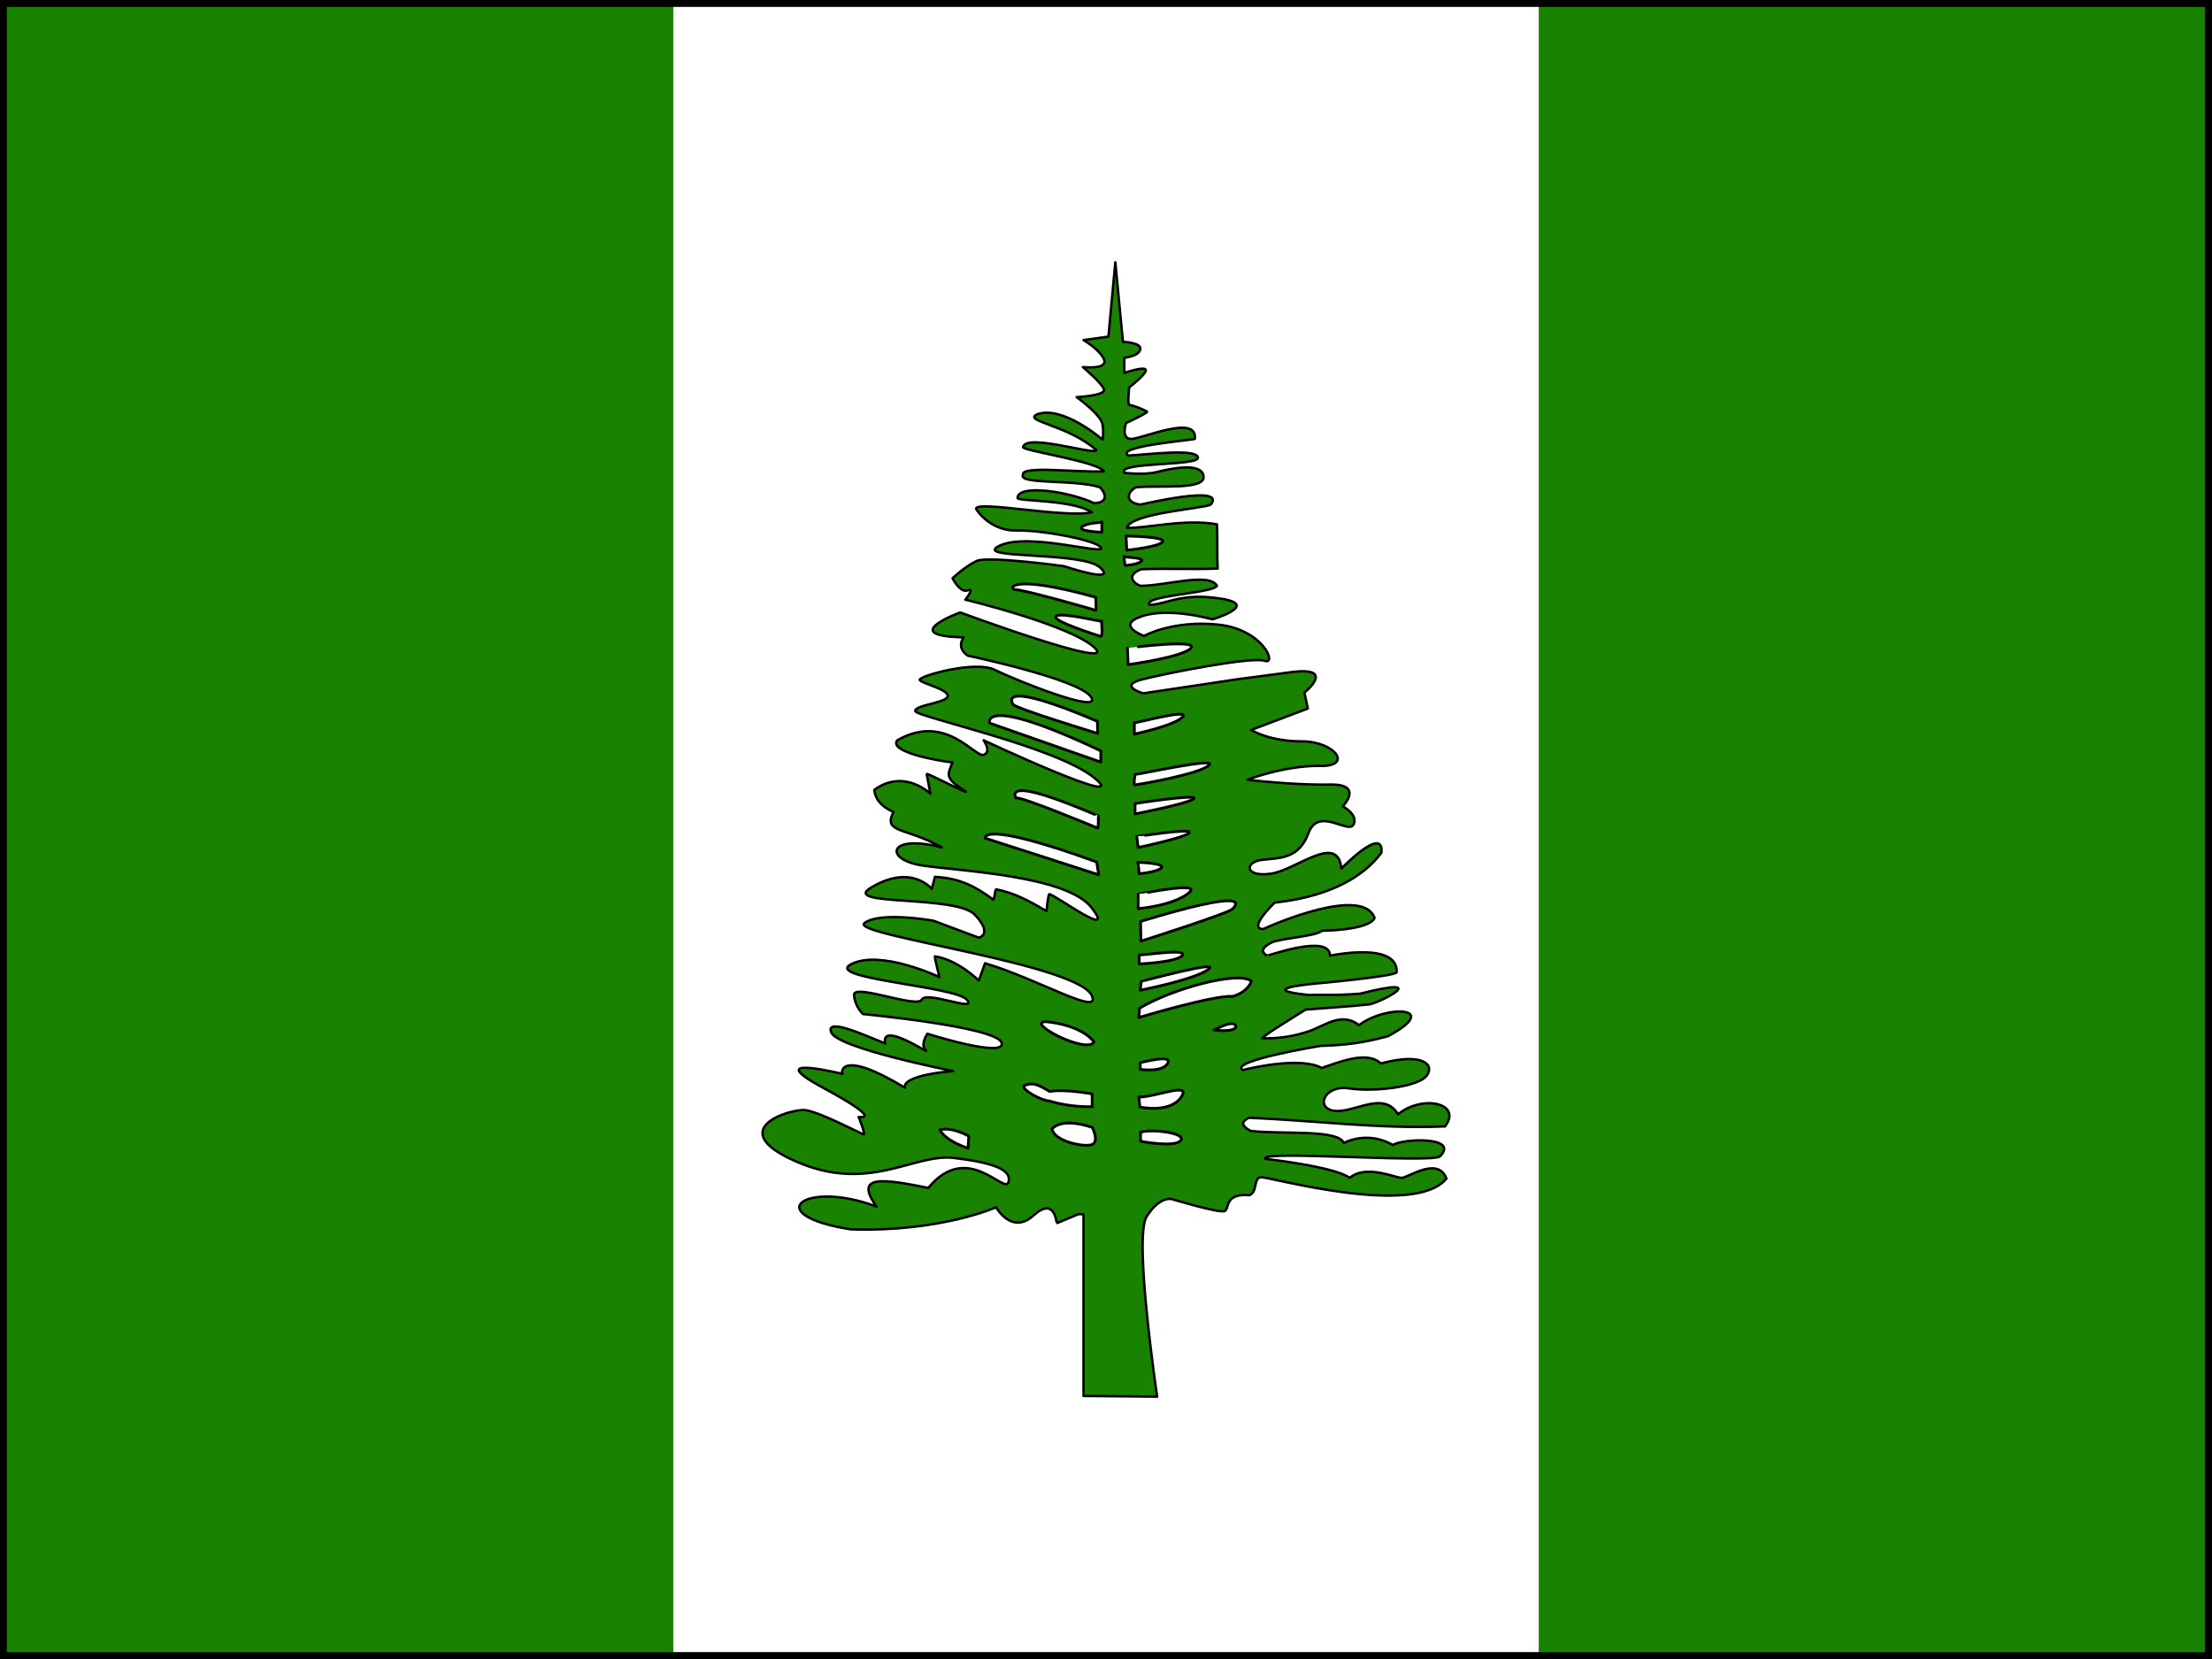
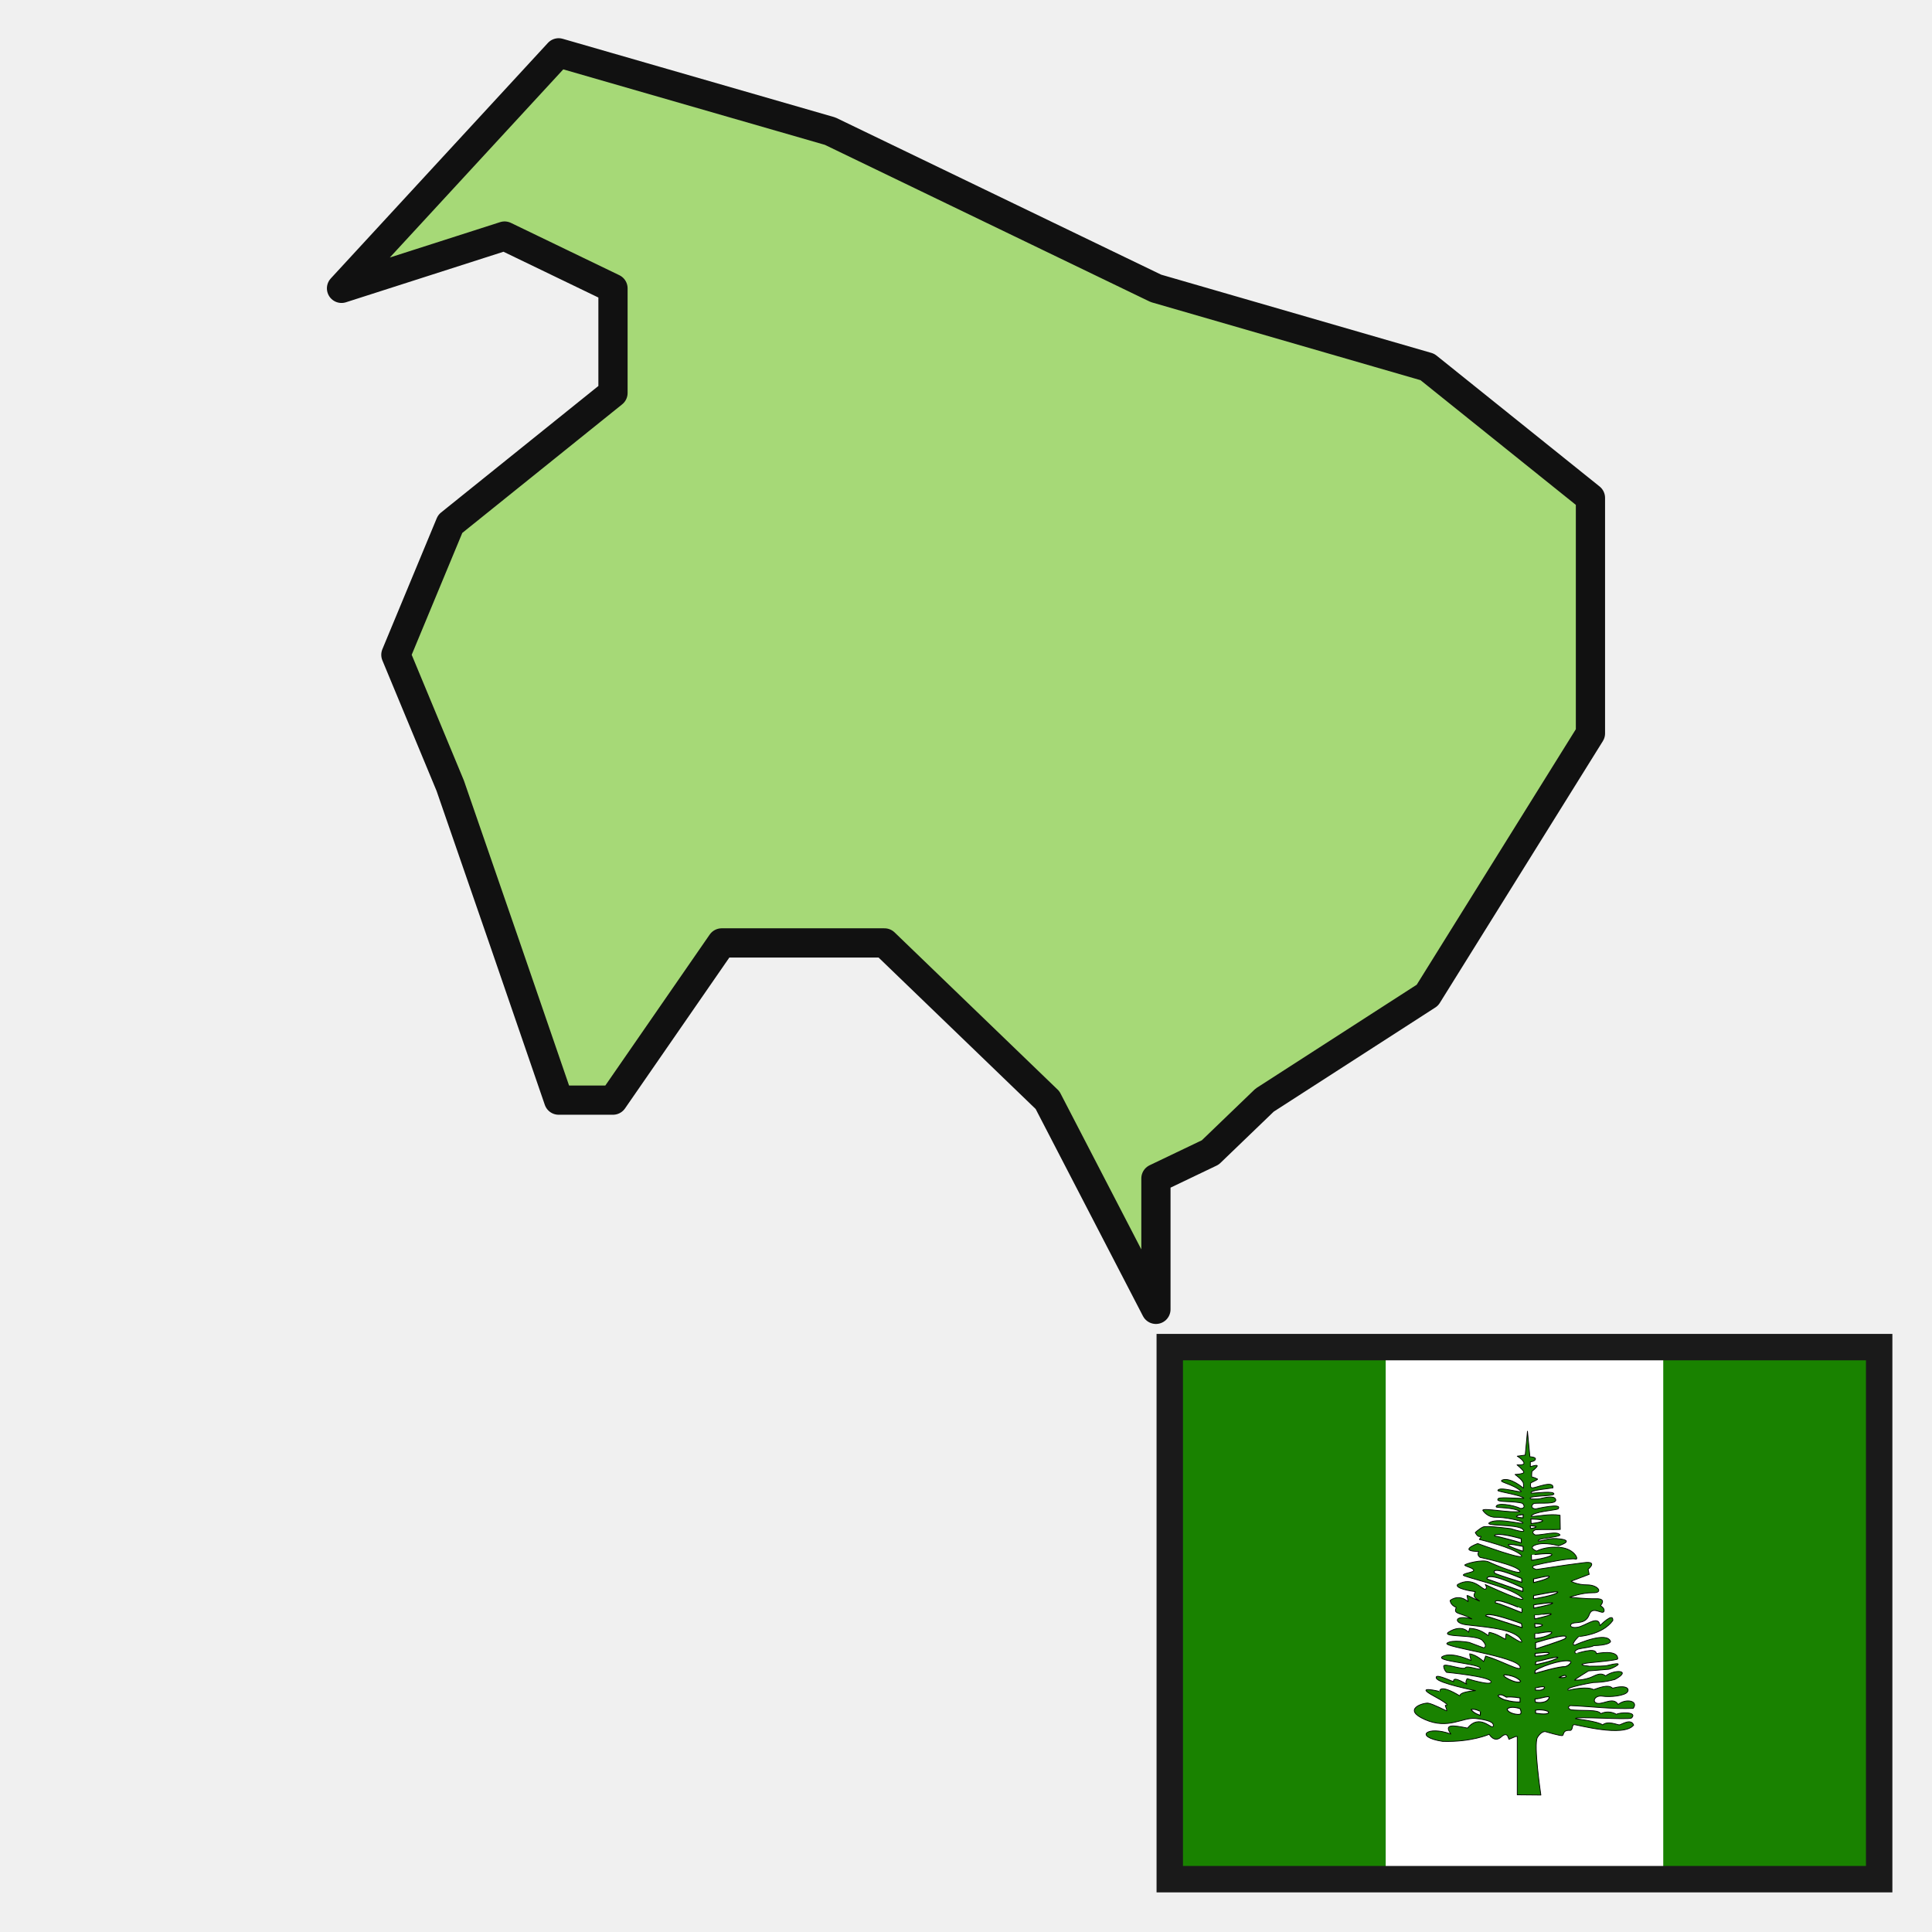
- <svg xmlns="http://www.w3.org/2000/svg" id="flag-icons-nf" viewBox="0 0 640 480" data-copyright="© 2026 Sensory App House">
-   <g fill-rule="evenodd">
-     <path fill="#fff" d="M194.8 0h250.4v480H194.8z" />
-     <path fill="#198200" d="M0 0h194.8v480H0zm445.2 0H640v480H445.2z" />
-     <path fill="#198200" stroke="#000" stroke-linecap="round" stroke-linejoin="round" stroke-width=".7" d="M313.5 351.3v52.6l21.3.2s-6.8-45.8-3.1-52c3.7-6 7.2-5.2 7.2-5.2s13.9 4.2 15.4 3.5c1.5-.6-.2-5.2 7.2-4.6 2.4-.9 1.1-5 3.3-5.2s44.5 11.8 53.7.4c-2.4-6.4-10.7-.5-12.9-.2-2 0-10.3-4-15.1 0-4.4-3.3-24.4-5.5-24.4-5.5-2.6-2.6 47.6 1.3 50.5-.7 5.9-5.9-11-5.2-13.6-3.3a15 15 0 0 0-14.2-.6c-1.7-4.1-18-2.4-27-3.5-3-1.7-2.5-2.7-.5-3.8 19 .8 37.8 3.3 56.8 2.5 5.1-6.7-6.5-9.3-13.6-3.5-4.2-7-12.7-.3-18.4-1s-3-7.6 4.2-6.5 20.1-.4 22.5-3.7-1.4-6.7-13.3-3.5c-4-4-13 0-17.1 1.3-5.6-3.1-18.5-.5-22.8.6-4.3-2.6 22.5-7 22.5-7 10.4-.2 16.3-2 19.5-2.8 15.7-8.4-.2-9.3-8.4-3.2-5.1-4-10 .3-14.6 1.8a38 38 0 0 1-13.4 2c0-.6 12.6-8.3 12.6-8.3s15.3-1.1 18.4-1.5c3-.5 18.8-8.5-2.7-3.1-7.4.6-11.8.2-14.7.4-16.5-1.7 1.6-3.3 1.6-3.3s23.4-2.1 23.7-3.3c.4-9-19.1-4.8-19.3-4.8 0-6.5-18.2.2-18.2 0-3.5-2 2-4.1 2-4.1 4.8-1.2 12-1.6 13.9-3.1 0 0 13.6-.1 15.2-3.7-3.3-9.3-28.8 1.6-32.2 3.2-4.6 0 3-7.4 3.3-7.6.2-.3 21-1.1 30.9-14.5.7-8.1-11.6 4.6-11.6 4.6-1-10.6-13.4.7-20.6 1.5-7.3 1-7.5-3.3-2.5-4 5-.6 10.8-.1 13.6-7.8 2.9-7.7 11.4.4 13-2.4 1.5-2.9-3.1-5.3-3.1-5.3s6.4-6.6-4-6.3c-10.2.2-23.6-1.4-23.6-1.4s10.7-4.1 20.8-4c10 .3 4.6-7.1-5-7.1s-14.7-3.3-14.7-3.3l16.4-6.2-1-4.6s9.6-7.7-4-5.9l-15.2 2-27.4 4.1c-.2 0-7.4-2.2-.4-4s31.8-6.7 35.5-5.4-.4-9.2-13.6-10.5S331 184 331 184s-8.5-3.1-.6-5.7c7.9-2.7 20.4.9 20.4.9s14-4.2 2.4-6-15.3 1.6-20.6 1.8c-2.1-2.7 18.2-3.3 19.5-5.5-2.2-4-14.8 0-22.2 0-3-1.3-3.3-3.5.3-4.8 7.5-.3 14.6.1 22.1-.2-.2-4 0-8.7-.2-12.8-9.6-1.7-20.8 1.3-26.1 1 1.4-4.3 22-5.5 24.3-6.7 4.8-6-20.1 0-20.4 0-4.3-.6-4-3.4-1.3-5 6.4-.7 20.6 1 19.6-3.4-.8-4-10-1.9-13.6-1-3.8.9-9.3.2-9.3.2-2.3-3.2 21.5-1.9 21.3-4.4-.3-2.8-15.1-.8-20.2-.6-3.9-2.7 19-4.5 19.3-4.8.9-7.3-15.3 0-18.4 0s-1.5-4.6-1.5-4.6 6.3-2.9 6.1-3.3a22 22 0 0 0-5.2-2c-.5 0 0-5 0-5s5.2-4 4.8-5.1-6.2.9-6.2.9v-4.4s4.2-.4 4.6-2.4c.5-2-5-2.2-5-2.2l-2.2-23-2 21.5-7.2 1s5 2.9 6 5.8c.8 2.8-6.2 2-6.2 2s5.7 4.8 6.1 6.5c.5 1.8-7.9 2.2-7.9 2.2s7 5 7.5 7.9c.4 2.8 0 4.4 0 4.4s-11.6-10.1-19-7.3c-4 2 8.8 3 17.2 10.3 0 1.7-20.5-5-21.2-.8.4 1.1 21.9 4.2 23.4 7-7.8.3-24-1.7-23.4.9-1.7 3 15.2 1.3 22.3 3.7 2.1 2.4 1.9 4.4-1.7 4.6-6.9-3.3-22.1-5.7-22.2-1.5.1 1 15.8.4 21.5 4.1-7.6 1.8-33.4-3.5-33.5-1 .7 1.3 4.8 6.5 11.8 6.3s23.3 2.8 24.4 5-21.1-4.6-29.4-.6c-8.4 4 23.9 1.5 29.1 6.3 5.3 4.9-10.5-.4-10.5-.4s-22-3-25.2-1.5c-3.3 1.5-7 5-7 5s2.2 4.4 4.4 3.5-.7 2.7-.7 2.7 30.7 7.4 37.5 14-39-10.3-39-10.3-18.5 6.8 1 7.2c-2.2 3.3 1.2 5.3 1.2 5.3s32.4 6.8 35.7 12-22.1-5-27.9-7.9c-5.7-2.8-21.9 1.8-21.7 2.9.3 1 8 2.6 8.1 4.6.3 2-9.4 2.6-9.4 4.4 0 1.7 41 10.3 52 19.5s-32.2-11-32.2-11 2.4 3.3 0 4.2c-2.5.9-11-12.3-25-4.2-2.6 3.4 12.2 6 16 6.4-1.3 3.3-2.4 4.4 2.8 7.7s-10.3-4.8-10.3-4.4l1.1 5.7c-4.8-4-10.7-5.1-16.2-1.1 0 0-.2 4 5.5 6.4-3.1 6.3 3.5 4.3 14 10.3-15.6-4.1-16.9 3.5-5.7 5.2s41.9 2.9 49.1 12.3-10.3-3.6-12.3-4c-.4.3-.8 4.9-.8 4.9-4.7-2.7-9-5.2-14.6-6.3-.5.9-.3 2.1-.8 3-5-3.7-9.5-6.2-16.9-6.6l-.9 3.5s-6.1-7.7-18.2 0c-6.7 4.9 25.5 1.8 30.7 7.5 5.3 5.7 1.1 6.6 1.1 6.6l-13.1-4.9s-15.6-2.8-20 .7 64 12 66 21.5c1.4 5-16-5.4-31.1-9.9l-1.8 5s-6-6-12.7-7c-.2 0 1.3 6 1.3 6s-16.8-8-25.4-3.8 29.8 6.4 33.3 10.3-11.6-2.6-13 0c-1.2 2.7-19.9-4.8-19.6-1.3s2.6 5.5 2.6 5.5 38.8 3.7 40.1 8.3-21.5-2.6-21.5-2.6-2.2 3.3-.4 4.8c1.7 1.6-13.2-8.7-11.8-2-4.9-1.9-17.4-7.8-15.6-3.2s35.3 11.2 35.3 11.2-14.7 1-14 4.8c-19-11.5-18.5-4.2-18-4s-24.4-6.1-5.7 4 10 8.3 10.3 8.5c.2.2 2 5 1.5 5s-12.7-6.5-16.9-7-23.9 5.5-2.8 14.8 34-2.2 45.6-1c11.6 1.4 17 3.4 16 7-1.1 3.8-11.9-12.1-23.2 1.7-13-2.6-21.7-4-15 5.4-21-7.9-34 2.4-7.4 6.6 26 .8 42-6.4 42-6.4s4.5 8.1 10.8 2.4 6.6 2.2 6.8 2.2l6.2-2.6z" />
-     <path fill="#fff" stroke="#000" stroke-linecap="round" stroke-linejoin="round" stroke-width=".8" d="M316 320.2v-3.7s-8.2-1.5-12.3-.7c-2.3-1.3-4.6-3.1-7.5-1.6-.5 1.2 5.3 4.3 7.2 4.3a41 41 0 0 0 12.7 1.7zm0 6s-8.3-3.1-11.6.4c.5 3.7 9.7 5.5 11.7 4.5 1.9-1 0-4.8-.1-5zm14 1.4v2.6s9.8 1.9 11.6-.2-8-3.5-11.7-2.4zm-.5-10.2.3 2.9s8.6 1.9 11.9-2.8-7.5 0-12.2-.1m.4-10v2s6.5 1 8-1.8c1.4-2.8-7.8 0-8-.2m-13.4-6c-1-1.3-4.5-4.8-13.8-5.8-6.5 0 11.7 9.5 13.8 5.9zm13.2-9.7-.2 2.7s22-6.6 27.1-6.1c4.6-1.3 5.6-4.5 5.4-4.5-4-2.9-22.9 2.3-32.3 7.9m.5-7.8-.3 2.6s15.5-3 19.7-6-19.2 3.5-19.4 3.4m-.6-7.6v2.6s10.3-.4 12.5-2.4c1.3-2.1-9.2-.3-12.5-.2m21.6 21.7s5.4.8 6.4-.8c-.2-2.8-6.4 1-6.4.8M330 266.6l.1 5.7s24.9-7.9 26.5-9.3c1.5-1.5 5-6-26.6 3.6m-.7-7.9v4.2s10-.8 14.6-4.5-14.6.4-14.6.3m-12-9.3.6 3.7-32.9-10.6c.1 0-1.6-5.4 32.3 6.9m.5-13.3c0 .4 0 3.6-.2 3.5 0 0-22.8-9.5-23.7-8.7-3-7 24 5.4 24 5.2zm11.1 6 .4 3.1s14-2.9 14.8-4.3-15.2 1.2-15.2 1.1zm.3 7.4c.2.7.4 3.3.4 3.3s5.6-.5 6.5-1.8c.8-1.3-6.9-1.5-6.9-1.5m-.8-17v3s15.4-3 17-4.4c1.7-1.5-17.3 1.4-17 1.4m0-8.5c0 .2-.5 3.1-.1 3.1s18.6-3 21.5-5.7c2.8-2.5-21 2.9-21.3 2.6zm-.2-14.9v3.3s11.8-2.5 14-5-14 2-14 1.7m-2-21.6.2 4.8s16-2.2 18.2-4.8c2.3-2.7-18.5 0-18.4 0m-7.4-36.5v3s-7.5-.3-5.7-1.6 5.7-1.1 5.7-1.4m7 4 .2 4.2s9.7-1 10.4-2.5-10.4-1.6-10.6-1.6zm-.6 6s.2 2.6.4 2.6 3.9-.3 4.7-1.3-4.7-1-5-1.3zm-8.2 11.8c0 .3.3 4 0 3.8s-21.2-6.1-23.2-6c-1.9 0-2.4-4.9 23.2 2.2m1.7 6.9c0 .7.5 4.6-.3 4.4-.7-.2-14.3-4.5-12.9-5.8s13.2 1.7 13.2 1.4m-1.2 29 .1 3.5s-23.7-7.2-24.5-8.4-3.1-6.8 24.4 4.9m1 8.5v3.3l-32.2-11.3s-2.6-8.4 32.1 8z" />
-     <path fill="#fff" stroke="#000" stroke-linejoin="round" stroke-width=".8" d="m280.3 328.7-.2 3.5s-6.2-1.8-8.2-5.3c3.6-1 8.5 1.9 8.4 1.8z" />
+ <svg xmlns="http://www.w3.org/2000/svg" viewBox="0 0 512 512">
+   <g transform="translate(57.75 -17.75) scale(0.7744)">
+     <path d="M 209.5 67.8 L 321.0 121.6 L 413.9 148.5 L 469.7 193.3 L 469.7 273.9 L 413.9 363.5 L 358.2 399.4 L 339.6 417.3 L 321.0 426.2 L 321.0 453.1 L 321.0 471.0 L 283.9 399.4 L 228.1 345.6 L 172.4 345.6 L 135.2 399.4 L 116.6 399.4 L 98.1 345.6 L 79.5 291.8 L 60.9 247.0 L 79.5 202.2 L 135.2 157.4 L 135.2 121.6 L 98.1 103.7 L 42.3 121.6 L 116.6 41.0 L 209.5 67.8 Z" fill="#a6d977" stroke="#111111" stroke-width="10" stroke-linejoin="round" fill-rule="evenodd" />
  </g>
-   <rect x="1" y="1" width="638" height="478" fill="none" stroke="#000000" stroke-width="2" />
+   <rect x="310" y="357" width="188" height="141" fill="#ffffff" />
+   <g transform="translate(310 357) scale(0.29375)">
+     <g fill-rule="evenodd">
+       <path fill="#fff" d="M194.8 0h250.4v480H194.8z" />
+       <path fill="#198200" d="M0 0h194.8v480H0zm445.2 0H640v480H445.2z" />
+       <path fill="#198200" stroke="#000" stroke-linecap="round" stroke-linejoin="round" stroke-width=".7" d="M313.5 351.3v52.6l21.3.2s-6.8-45.8-3.1-52c3.7-6 7.2-5.2 7.2-5.2s13.9 4.2 15.4 3.5c1.5-.6-.2-5.2 7.2-4.6 2.4-.9 1.1-5 3.3-5.2s44.5 11.8 53.7.4c-2.4-6.4-10.7-.5-12.9-.2-2 0-10.3-4-15.1 0-4.4-3.3-24.4-5.5-24.4-5.5-2.6-2.6 47.6 1.3 50.5-.7 5.9-5.9-11-5.2-13.6-3.3a15 15 0 0 0-14.2-.6c-1.7-4.1-18-2.4-27-3.5-3-1.7-2.5-2.7-.5-3.8 19 .8 37.8 3.3 56.8 2.5 5.1-6.7-6.5-9.3-13.6-3.5-4.2-7-12.7-.3-18.4-1s-3-7.6 4.2-6.5 20.1-.4 22.5-3.7-1.4-6.7-13.3-3.5c-4-4-13 0-17.1 1.3-5.6-3.1-18.5-.5-22.8.6-4.3-2.6 22.5-7 22.5-7 10.4-.2 16.3-2 19.5-2.8 15.7-8.4-.2-9.3-8.4-3.2-5.1-4-10 .3-14.6 1.8a38 38 0 0 1-13.4 2c0-.6 12.6-8.3 12.6-8.3s15.3-1.1 18.4-1.5c3-.5 18.8-8.5-2.7-3.1-7.4.6-11.8.2-14.7.4-16.5-1.7 1.6-3.3 1.6-3.3s23.4-2.1 23.7-3.3c.4-9-19.1-4.8-19.3-4.8 0-6.5-18.2.2-18.2 0-3.5-2 2-4.1 2-4.1 4.8-1.2 12-1.6 13.9-3.1 0 0 13.6-.1 15.2-3.7-3.3-9.3-28.8 1.6-32.2 3.2-4.6 0 3-7.4 3.3-7.6.2-.3 21-1.1 30.9-14.5.7-8.1-11.6 4.6-11.6 4.6-1-10.6-13.4.7-20.6 1.5-7.3 1-7.5-3.3-2.5-4 5-.6 10.8-.1 13.6-7.8 2.9-7.7 11.4.4 13-2.4 1.5-2.9-3.1-5.3-3.1-5.3s6.4-6.6-4-6.3c-10.2.2-23.6-1.4-23.6-1.4s10.7-4.1 20.8-4c10 .3 4.6-7.1-5-7.1s-14.7-3.3-14.7-3.3l16.4-6.2-1-4.6s9.6-7.7-4-5.9l-15.2 2-27.4 4.1c-.2 0-7.4-2.2-.4-4s31.8-6.7 35.5-5.4-.4-9.2-13.6-10.5S331 184 331 184s-8.5-3.1-.6-5.7c7.9-2.7 20.4.9 20.4.9s14-4.2 2.4-6-15.3 1.6-20.6 1.8c-2.1-2.7 18.2-3.3 19.5-5.5-2.2-4-14.8 0-22.2 0-3-1.3-3.3-3.5.3-4.8 7.5-.3 14.6.1 22.1-.2-.2-4 0-8.7-.2-12.8-9.6-1.7-20.8 1.3-26.1 1 1.4-4.3 22-5.5 24.3-6.7 4.8-6-20.1 0-20.4 0-4.3-.6-4-3.4-1.3-5 6.4-.7 20.6 1 19.6-3.4-.8-4-10-1.9-13.6-1-3.8.9-9.3.2-9.3.2-2.3-3.2 21.5-1.9 21.3-4.4-.3-2.8-15.1-.8-20.2-.6-3.9-2.7 19-4.5 19.3-4.8.9-7.3-15.3 0-18.4 0s-1.5-4.6-1.5-4.6 6.3-2.9 6.1-3.3a22 22 0 0 0-5.2-2c-.5 0 0-5 0-5s5.2-4 4.8-5.1-6.2.9-6.2.9v-4.4s4.2-.4 4.6-2.4c.5-2-5-2.2-5-2.2l-2.2-23-2 21.5-7.2 1s5 2.9 6 5.8c.8 2.8-6.2 2-6.2 2s5.7 4.8 6.1 6.5c.5 1.8-7.9 2.2-7.9 2.2s7 5 7.5 7.9c.4 2.8 0 4.4 0 4.4s-11.6-10.1-19-7.3c-4 2 8.8 3 17.2 10.3 0 1.7-20.5-5-21.2-.8.4 1.1 21.9 4.2 23.4 7-7.8.3-24-1.7-23.4.9-1.7 3 15.2 1.3 22.3 3.7 2.1 2.4 1.9 4.4-1.7 4.6-6.9-3.3-22.1-5.7-22.2-1.5.1 1 15.8.4 21.5 4.1-7.6 1.8-33.4-3.5-33.5-1 .7 1.3 4.8 6.5 11.8 6.3s23.3 2.8 24.4 5-21.1-4.6-29.4-.6c-8.4 4 23.9 1.5 29.1 6.3 5.3 4.9-10.5-.4-10.5-.4s-22-3-25.2-1.5c-3.3 1.5-7 5-7 5s2.2 4.4 4.4 3.5-.7 2.7-.7 2.7 30.7 7.4 37.5 14-39-10.3-39-10.3-18.5 6.8 1 7.2c-2.2 3.3 1.2 5.3 1.2 5.3s32.4 6.8 35.7 12-22.1-5-27.9-7.9c-5.7-2.8-21.9 1.8-21.7 2.9.3 1 8 2.6 8.1 4.6.3 2-9.4 2.6-9.4 4.4 0 1.7 41 10.3 52 19.5s-32.2-11-32.2-11 2.4 3.3 0 4.2c-2.5.9-11-12.3-25-4.2-2.6 3.4 12.2 6 16 6.4-1.3 3.3-2.4 4.4 2.8 7.7s-10.3-4.8-10.3-4.4l1.1 5.7c-4.8-4-10.7-5.1-16.2-1.1 0 0-.2 4 5.5 6.4-3.1 6.3 3.5 4.3 14 10.3-15.6-4.1-16.9 3.5-5.7 5.2s41.9 2.9 49.1 12.3-10.3-3.6-12.3-4c-.4.3-.8 4.9-.8 4.9-4.7-2.7-9-5.2-14.6-6.3-.5.9-.3 2.1-.8 3-5-3.7-9.5-6.2-16.9-6.6l-.9 3.5s-6.1-7.7-18.2 0c-6.7 4.9 25.5 1.8 30.7 7.5 5.3 5.7 1.1 6.6 1.1 6.6l-13.1-4.9s-15.6-2.8-20 .7 64 12 66 21.5c1.4 5-16-5.4-31.1-9.9l-1.8 5s-6-6-12.7-7c-.2 0 1.3 6 1.3 6s-16.8-8-25.4-3.8 29.8 6.4 33.3 10.3-11.6-2.6-13 0c-1.2 2.7-19.9-4.8-19.6-1.3s2.6 5.5 2.6 5.5 38.8 3.7 40.1 8.3-21.5-2.6-21.5-2.6-2.2 3.3-.4 4.8c1.7 1.6-13.2-8.7-11.8-2-4.9-1.9-17.4-7.8-15.6-3.2s35.3 11.2 35.3 11.2-14.7 1-14 4.8c-19-11.5-18.5-4.2-18-4s-24.4-6.1-5.7 4 10 8.3 10.3 8.5c.2.2 2 5 1.5 5s-12.7-6.5-16.9-7-23.9 5.5-2.8 14.8 34-2.2 45.6-1c11.6 1.4 17 3.4 16 7-1.1 3.8-11.9-12.1-23.2 1.7-13-2.6-21.7-4-15 5.4-21-7.9-34 2.4-7.4 6.6 26 .8 42-6.4 42-6.4s4.5 8.1 10.8 2.4 6.6 2.2 6.8 2.2l6.2-2.6z" />
+       <path fill="#fff" stroke="#000" stroke-linecap="round" stroke-linejoin="round" stroke-width=".8" d="M316 320.2v-3.7s-8.2-1.5-12.3-.7c-2.3-1.3-4.6-3.1-7.5-1.6-.5 1.2 5.3 4.3 7.2 4.3a41 41 0 0 0 12.7 1.7zm0 6s-8.3-3.1-11.6.4c.5 3.7 9.7 5.5 11.7 4.5 1.9-1 0-4.8-.1-5zm14 1.4v2.6s9.8 1.9 11.6-.2-8-3.5-11.7-2.4zm-.5-10.2.3 2.9s8.6 1.9 11.9-2.8-7.5 0-12.2-.1m.4-10v2s6.5 1 8-1.8c1.4-2.8-7.8 0-8-.2m-13.4-6c-1-1.3-4.5-4.8-13.8-5.8-6.5 0 11.7 9.5 13.8 5.9zm13.2-9.7-.2 2.7s22-6.6 27.1-6.1c4.6-1.3 5.6-4.5 5.4-4.5-4-2.9-22.9 2.3-32.3 7.9m.5-7.8-.3 2.6s15.5-3 19.7-6-19.2 3.5-19.4 3.4m-.6-7.6v2.6s10.3-.4 12.5-2.4c1.3-2.1-9.2-.3-12.5-.2m21.6 21.7s5.4.8 6.4-.8c-.2-2.8-6.4 1-6.4.8M330 266.6l.1 5.7s24.9-7.9 26.5-9.3c1.5-1.5 5-6-26.6 3.6m-.7-7.9v4.2s10-.8 14.6-4.5-14.6.4-14.6.3m-12-9.3.6 3.7-32.9-10.6c.1 0-1.6-5.4 32.3 6.9m.5-13.3c0 .4 0 3.6-.2 3.5 0 0-22.8-9.5-23.7-8.7-3-7 24 5.4 24 5.2zm11.1 6 .4 3.1s14-2.9 14.8-4.3-15.2 1.2-15.2 1.1zm.3 7.4c.2.7.4 3.3.4 3.3s5.6-.5 6.5-1.8c.8-1.3-6.9-1.5-6.9-1.5m-.8-17v3s15.4-3 17-4.4c1.7-1.5-17.3 1.4-17 1.4m0-8.5c0 .2-.5 3.1-.1 3.1s18.6-3 21.5-5.7c2.8-2.5-21 2.9-21.3 2.6zm-.2-14.9v3.3s11.8-2.5 14-5-14 2-14 1.7m-2-21.6.2 4.8s16-2.2 18.2-4.8c2.3-2.7-18.5 0-18.4 0m-7.4-36.5v3s-7.5-.3-5.7-1.6 5.7-1.1 5.7-1.4m7 4 .2 4.2s9.7-1 10.4-2.5-10.4-1.6-10.6-1.6zm-.6 6s.2 2.6.4 2.6 3.9-.3 4.7-1.3-4.7-1-5-1.3zm-8.2 11.8c0 .3.3 4 0 3.8s-21.2-6.1-23.2-6c-1.9 0-2.4-4.9 23.2 2.2m1.7 6.9c0 .7.5 4.6-.3 4.4-.7-.2-14.3-4.5-12.9-5.8s13.2 1.7 13.2 1.4m-1.2 29 .1 3.5s-23.7-7.2-24.5-8.4-3.1-6.8 24.4 4.9m1 8.5v3.3l-32.2-11.3s-2.6-8.4 32.1 8z" />
+       <path fill="#fff" stroke="#000" stroke-linejoin="round" stroke-width=".8" d="m280.3 328.7-.2 3.5s-6.2-1.8-8.2-5.3c3.6-1 8.5 1.9 8.4 1.8z" />
+     </g>
+     <rect x="1" y="1" width="638" height="478" fill="none" stroke="#000000" stroke-width="2" />
+   </g>
+   <rect x="310" y="357" width="188" height="141" fill="none" stroke="#1a1a1a" stroke-width="7" />
</svg>
